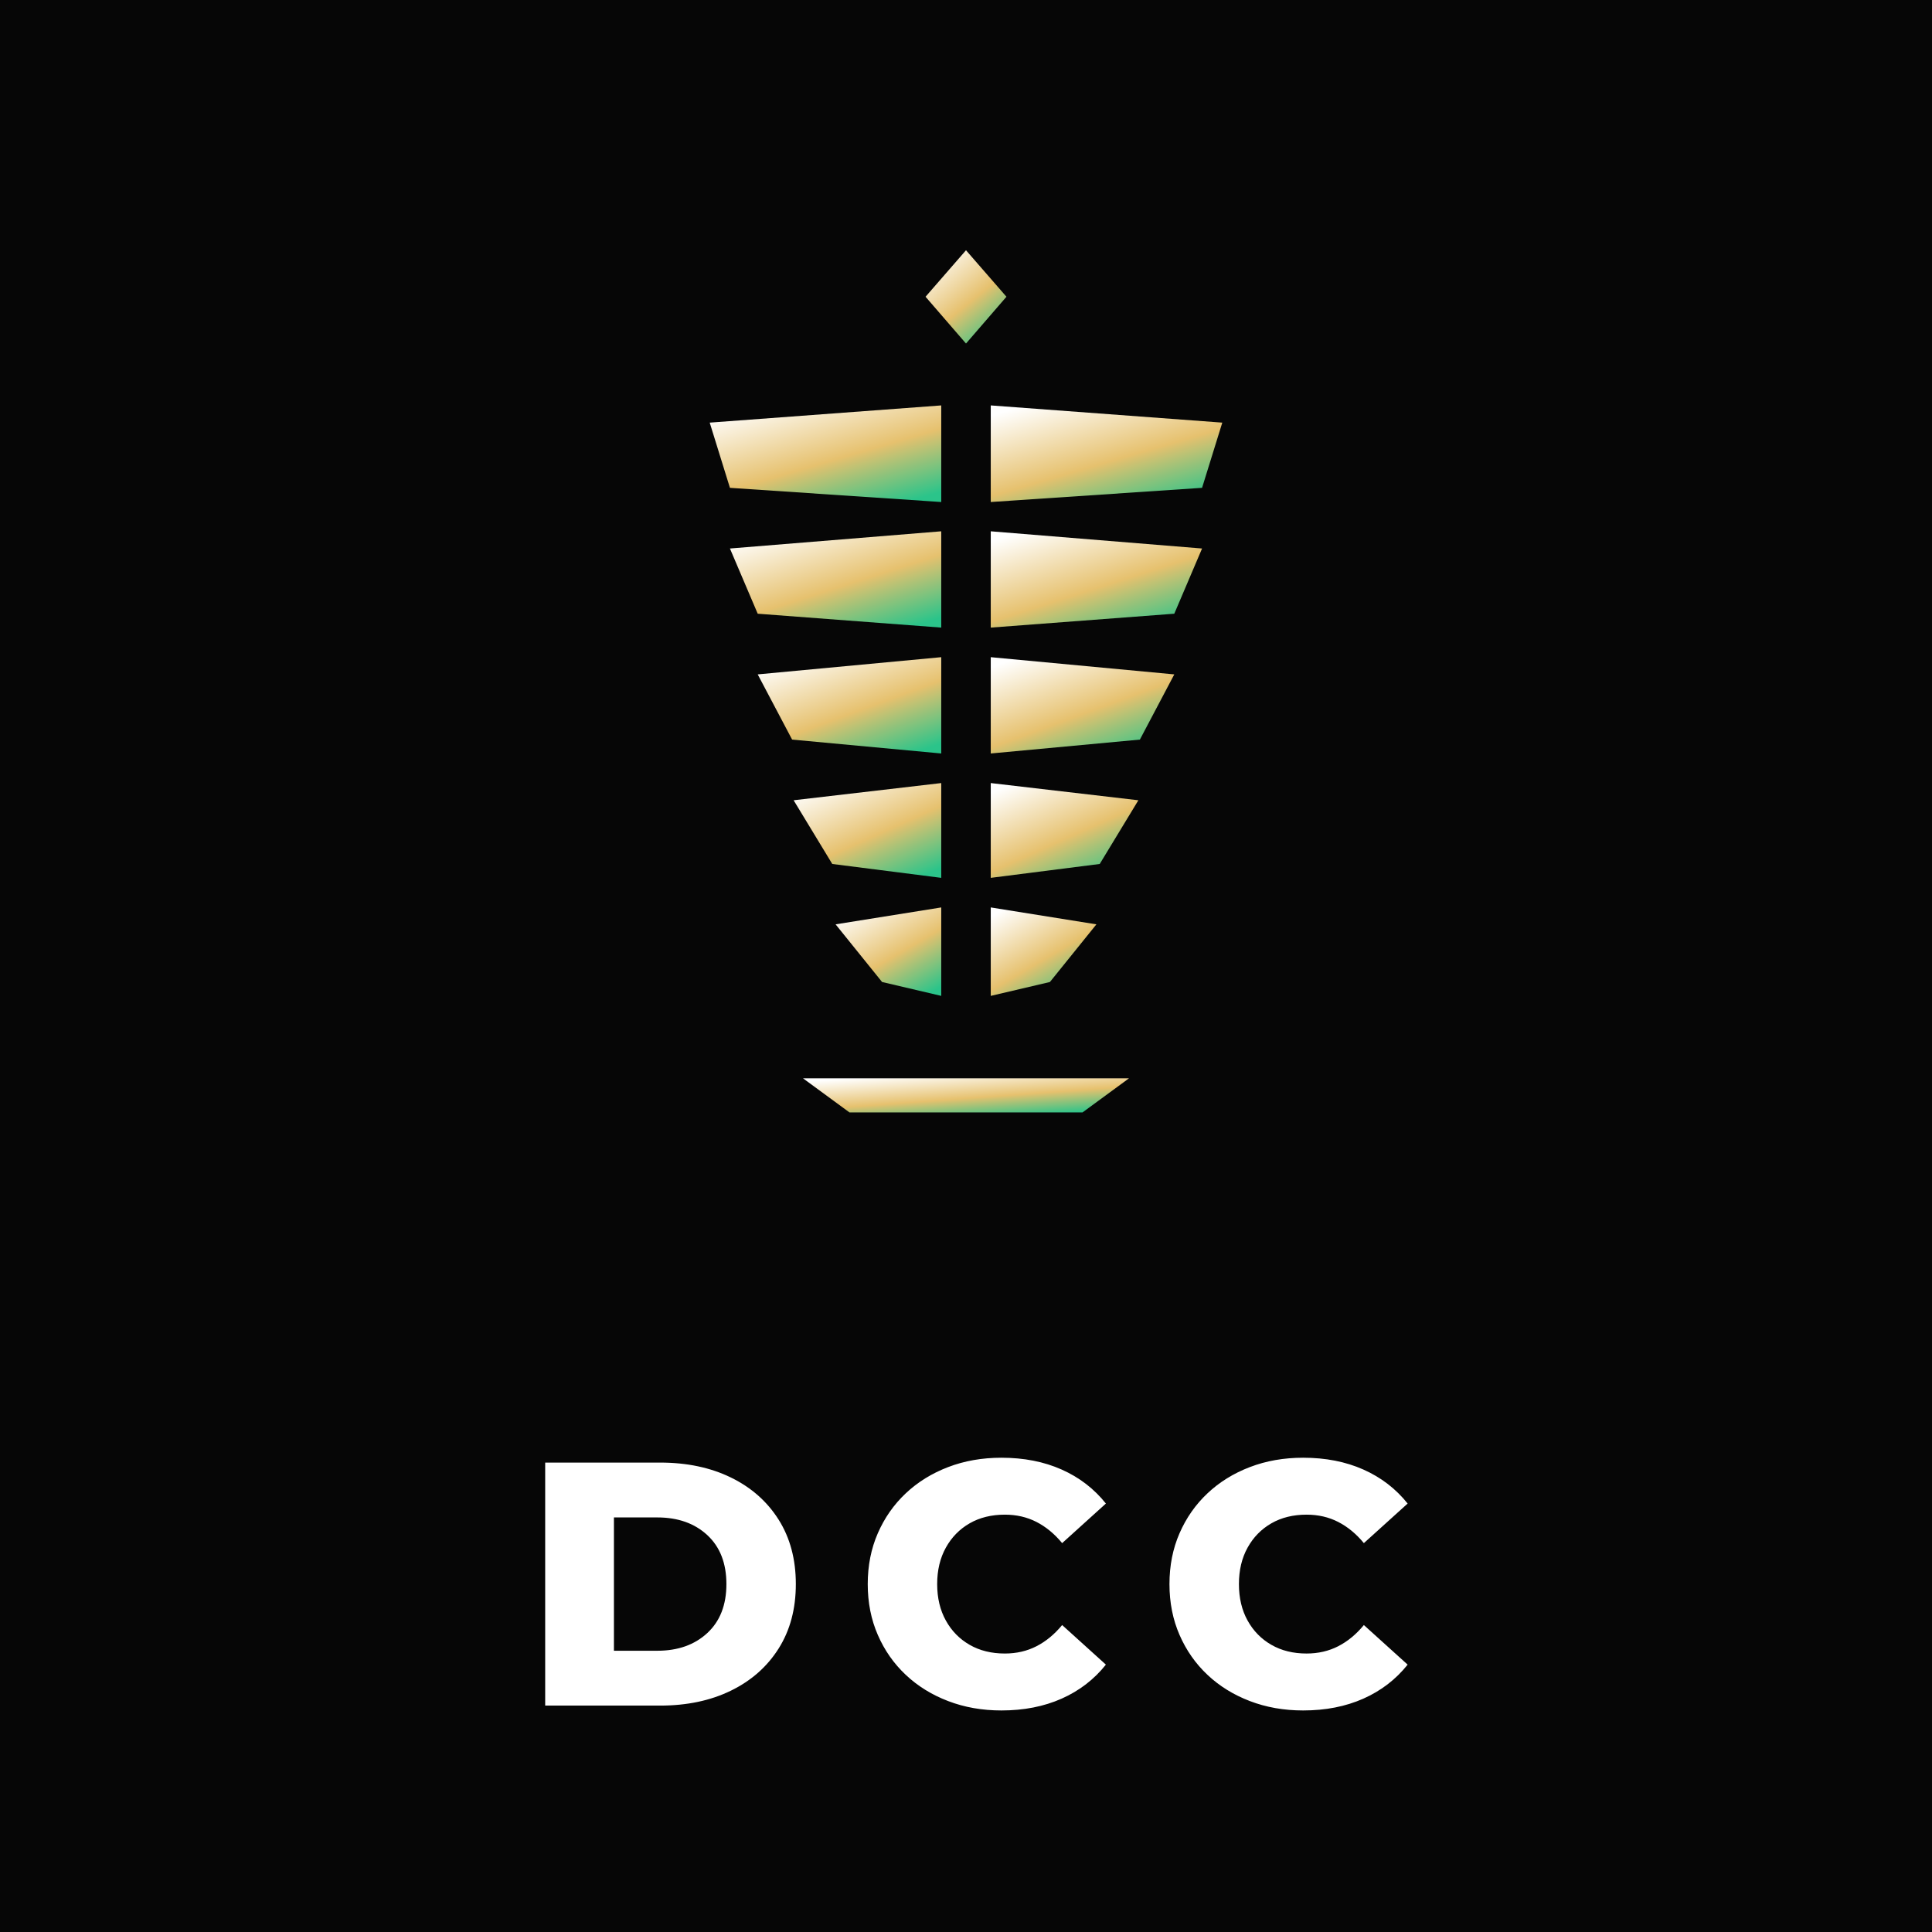
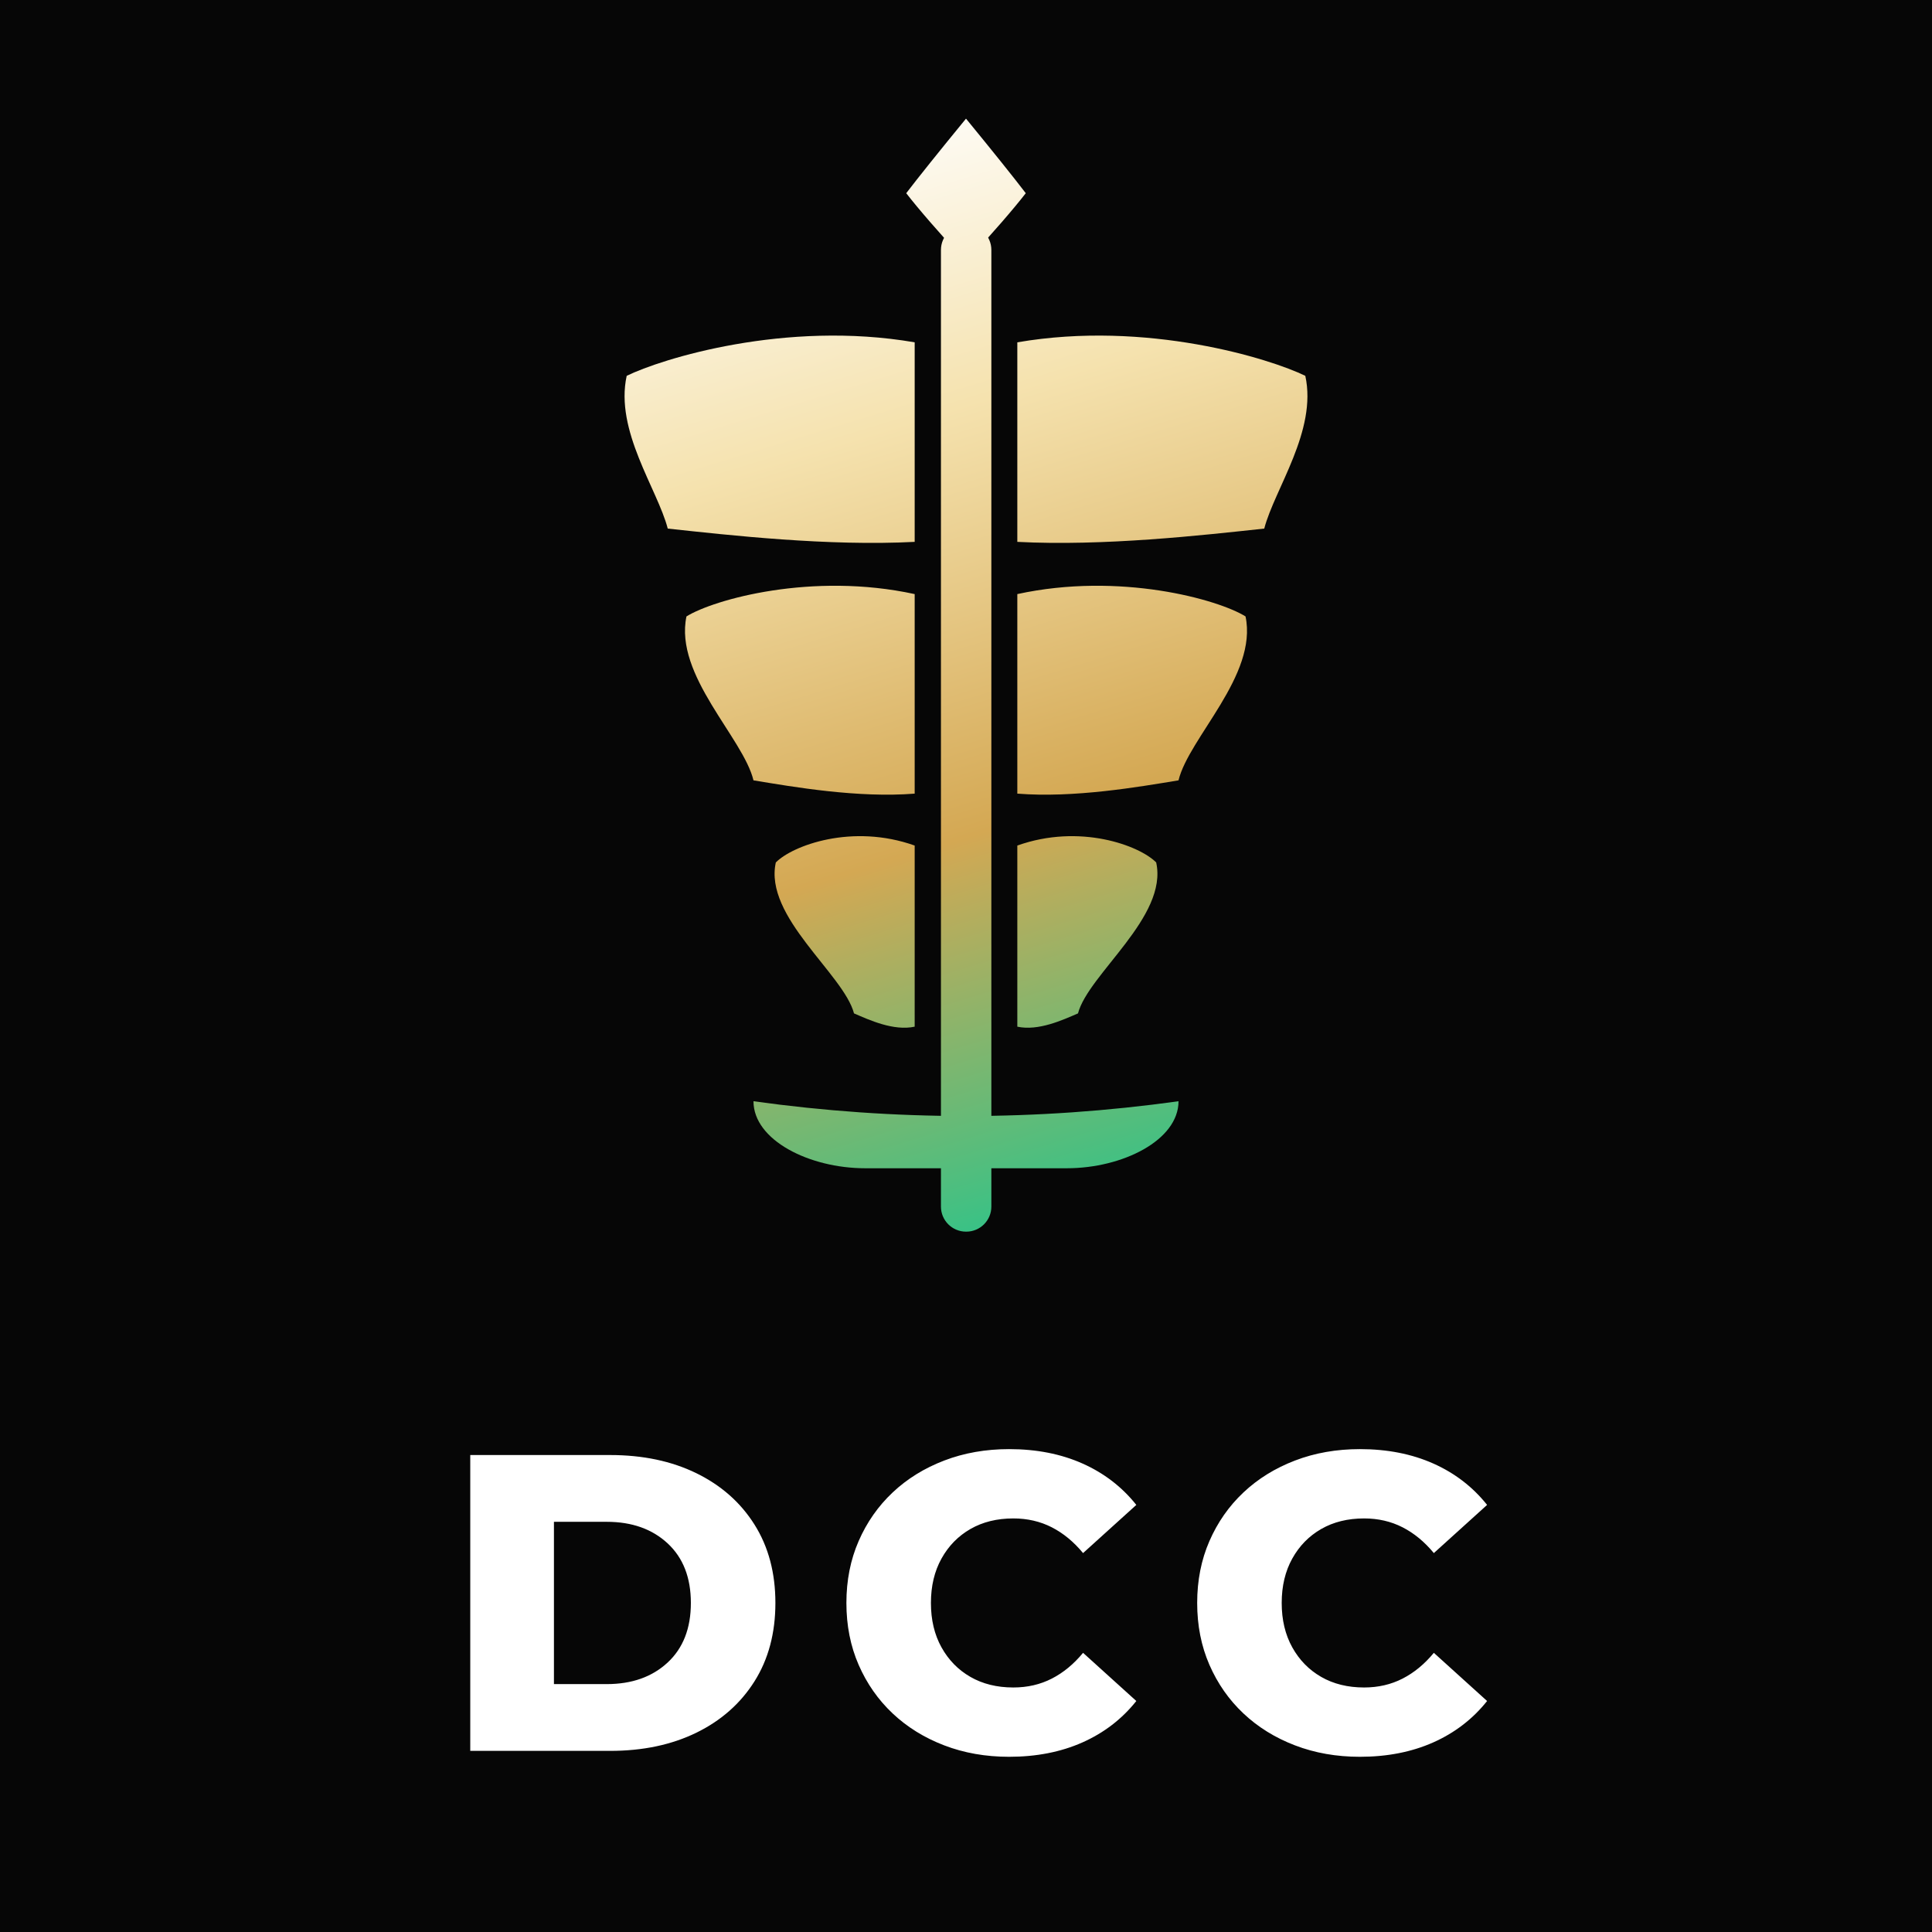
<svg xmlns="http://www.w3.org/2000/svg" viewBox="0 0 64 64" width="64" height="64">
  <defs>
-     <linearGradient id="dcc-fav-grad" x1="15%" y1="0%" x2="85%" y2="100%">
+     <linearGradient id="dcc-fav-grad" gradientUnits="userSpaceOnUse" x1="26.44" y1="3.93" x2="37.56" y2="40.37">
      <stop offset="0%" stop-color="#FFFFFF" />
-       <stop offset="56%" stop-color="#E6C16E" />
+       <stop offset="28%" stop-color="#F5E2AE" />
+       <stop offset="64%" stop-color="#D4A853" />
      <stop offset="100%" stop-color="#2BC48A" />
    </linearGradient>
  </defs>
  <rect x="0" y="0" width="64" height="64" fill="#060606" />
-   <line x1="32.00" y1="10.09" x2="32.00" y2="38.65" stroke="url(#dcc-fav-grad)" stroke-width="0.77" stroke-linecap="round" />
-   <polygon points="32.00,8.29 33.34,9.83 32.00,11.38 30.66,9.83" fill="url(#dcc-fav-grad)" />
-   <path d="M 31.18,13.43 L 23.51,14.00 L 24.18,16.16 L 31.18,16.63 Z" fill="url(#dcc-fav-grad)" />
-   <path d="M 32.82,13.43 L 40.49,14.00 L 39.82,16.16 L 32.82,16.63 Z" fill="url(#dcc-fav-grad)" />
-   <path d="M 31.18,17.60 L 24.18,18.17 L 25.10,20.33 L 31.18,20.79 Z" fill="url(#dcc-fav-grad)" />
-   <path d="M 32.82,17.60 L 39.82,18.17 L 38.90,20.33 L 32.82,20.79 Z" fill="url(#dcc-fav-grad)" />
-   <path d="M 31.18,21.77 L 25.10,22.34 L 26.24,24.50 L 31.18,24.96 Z" fill="url(#dcc-fav-grad)" />
-   <path d="M 32.82,21.77 L 38.90,22.34 L 37.76,24.50 L 32.82,24.96 Z" fill="url(#dcc-fav-grad)" />
-   <path d="M 31.18,25.94 L 26.29,26.51 L 27.57,28.62 L 31.18,29.08 Z" fill="url(#dcc-fav-grad)" />
-   <path d="M 32.82,25.94 L 37.71,26.51 L 36.43,28.62 L 32.82,29.08 Z" fill="url(#dcc-fav-grad)" />
-   <path d="M 31.18,30.06 L 27.68,30.62 L 29.22,32.53 L 31.18,32.99 Z" fill="url(#dcc-fav-grad)" />
-   <path d="M 32.82,30.06 L 36.32,30.62 L 34.78,32.53 L 32.82,32.99 Z" fill="url(#dcc-fav-grad)" />
-   <path d="M 26.60,35.72 L 37.40,35.72 L 35.86,36.85 L 28.14,36.85 Z" fill="url(#dcc-fav-grad)" />
-   <path d="M18.06 56.5V48.45H21.867Q23.201 48.45 24.213 48.945Q25.225 49.439 25.794 50.342Q26.363 51.245 26.363 52.475Q26.363 53.706 25.794 54.608Q25.225 55.511 24.213 56.005Q23.201 56.5 21.867 56.5ZM20.337 54.683H21.775Q22.798 54.683 23.431 54.096Q24.063 53.51 24.063 52.475Q24.063 51.44 23.431 50.853Q22.798 50.267 21.775 50.267H20.337ZM33.173 56.661Q32.218 56.661 31.408 56.35Q30.597 56.04 30.005 55.482Q29.412 54.925 29.079 54.16Q28.745 53.395 28.745 52.475Q28.745 51.555 29.079 50.79Q29.412 50.026 30.005 49.468Q30.597 48.91 31.408 48.599Q32.218 48.289 33.173 48.289Q34.288 48.289 35.168 48.68Q36.048 49.071 36.634 49.807L35.185 51.118Q34.806 50.658 34.334 50.416Q33.863 50.175 33.288 50.175Q32.621 50.175 32.121 50.462Q31.62 50.75 31.333 51.267Q31.045 51.785 31.045 52.475Q31.045 53.165 31.333 53.683Q31.62 54.2 32.121 54.487Q32.621 54.775 33.288 54.775Q33.863 54.775 34.334 54.534Q34.806 54.292 35.185 53.832L36.634 55.143Q36.048 55.879 35.168 56.27Q34.288 56.661 33.173 56.661ZM43.168 56.661Q42.213 56.661 41.403 56.35Q40.592 56.04 40 55.482Q39.407 54.925 39.074 54.16Q38.74 53.395 38.74 52.475Q38.74 51.555 39.074 50.79Q39.407 50.026 40 49.468Q40.592 48.91 41.403 48.599Q42.213 48.289 43.168 48.289Q44.283 48.289 45.163 48.68Q46.043 49.071 46.63 49.807L45.18 51.118Q44.801 50.658 44.329 50.416Q43.858 50.175 43.283 50.175Q42.616 50.175 42.116 50.462Q41.615 50.75 41.328 51.267Q41.041 51.785 41.041 52.475Q41.041 53.165 41.328 53.683Q41.615 54.2 42.116 54.487Q42.616 54.775 43.283 54.775Q43.858 54.775 44.329 54.534Q44.801 54.292 45.18 53.832L46.63 55.143Q46.043 55.879 45.163 56.27Q44.283 56.661 43.168 56.661Z" fill="#FFFFFF" />
+   <rect x="31.17" y="7.45" width="1.67" height="33.35" rx="0.83" fill="url(#dcc-fav-grad)" />
+   <path d="M 32.00,3.93 Q 33.36,5.59 33.98,6.40 Q 33.36,7.20 32.00,8.68 Q 30.64,7.20 30.02,6.40 Q 30.64,5.59 32.00,3.93 Z" fill="url(#dcc-fav-grad)" />
+   <path d="M 30.30,11.34 C 26.01,10.60 21.90,11.89 20.76,12.45 C 20.36,14.27 21.78,16.20 22.12,17.51 C 24.16,17.73 27.44,18.10 30.30,17.95 Z" fill="url(#dcc-fav-grad)" />
+   <path d="M 33.70,11.34 C 37.99,10.60 42.10,11.89 43.24,12.45 C 43.64,14.27 42.22,16.20 41.88,17.51 C 39.84,17.73 36.56,18.10 33.70,17.95 Z" fill="url(#dcc-fav-grad)" />
+   <path d="M 30.30,19.68 C 26.90,18.94 23.64,19.86 22.74,20.42 C 22.33,22.37 24.62,24.44 24.96,25.85 C 26.29,26.07 28.43,26.44 30.30,26.29 Z" fill="url(#dcc-fav-grad)" />
+   <path d="M 33.70,19.68 C 37.10,18.94 40.36,19.86 41.26,20.42 C 41.67,22.37 39.38,24.44 39.04,25.85 C 37.71,26.07 35.57,26.44 33.70,26.29 Z" fill="url(#dcc-fav-grad)" />
+   <path d="M 30.30,28.01 C 28.23,27.27 26.25,28.01 25.70,28.57 C 25.30,30.37 27.95,32.27 28.29,33.57 C 28.80,33.79 29.60,34.16 30.30,34.01 Z" fill="url(#dcc-fav-grad)" />
+   <path d="M 33.70,28.01 C 35.77,27.27 37.75,28.01 38.30,28.57 C 38.70,30.37 36.05,32.27 35.71,33.57 C 35.20,33.79 34.40,34.16 33.70,34.01 Z" fill="url(#dcc-fav-grad)" />
+   <path d="M 24.96,36.48 Q 32.00,37.46 39.04,36.48 C 39.04,37.77 37.19,38.70 35.34,38.70 L 28.66,38.70 C 26.81,38.70 24.96,37.77 24.96,36.48 Z" fill="url(#dcc-fav-grad)" />
+   <path d="M15.578 58.0V48.2H20.212Q21.836 48.2 23.068 48.802Q24.3 49.404 24.993 50.503Q25.686 51.602 25.686 53.1Q25.686 54.598 24.993 55.697Q24.3 56.796 23.068 57.398Q21.836 58.0 20.212 58.0ZM18.35 55.788H20.1Q21.346 55.788 22.116 55.074Q22.886 54.36 22.886 53.1Q22.886 51.84 22.116 51.126Q21.346 50.412 20.1 50.412H18.35ZM33.428 58.196Q32.266 58.196 31.279 57.818Q30.292 57.44 29.571 56.761Q28.85 56.082 28.444 55.151Q28.038 54.22 28.038 53.1Q28.038 51.98 28.444 51.049Q28.85 50.118 29.571 49.439Q30.292 48.76 31.279 48.382Q32.266 48.004 33.428 48.004Q34.786 48.004 35.857 48.48Q36.928 48.956 37.642 49.852L35.878 51.448Q35.416 50.888 34.842 50.594Q34.268 50.3 33.568 50.3Q32.756 50.3 32.147 50.65Q31.538 51.0 31.188 51.63Q30.838 52.26 30.838 53.1Q30.838 53.94 31.188 54.57Q31.538 55.2 32.147 55.55Q32.756 55.9 33.568 55.9Q34.268 55.9 34.842 55.606Q35.416 55.312 35.878 54.752L37.642 56.348Q36.928 57.244 35.857 57.72Q34.786 58.196 33.428 58.196ZM45.048 58.196Q43.886 58.196 42.899 57.818Q41.912 57.44 41.191 56.761Q40.47 56.082 40.064 55.151Q39.658 54.22 39.658 53.1Q39.658 51.98 40.064 51.049Q40.47 50.118 41.191 49.439Q41.912 48.76 42.899 48.382Q43.886 48.004 45.048 48.004Q46.406 48.004 47.477 48.48Q48.548 48.956 49.262 49.852L47.498 51.448Q47.036 50.888 46.462 50.594Q45.888 50.3 45.188 50.3Q44.376 50.3 43.767 50.65Q43.158 51.0 42.808 51.63Q42.458 52.26 42.458 53.1Q42.458 53.94 42.808 54.57Q43.158 55.2 43.767 55.55Q44.376 55.9 45.188 55.9Q45.888 55.9 46.462 55.606Q47.036 55.312 47.498 54.752L49.262 56.348Q48.548 57.244 47.477 57.72Q46.406 58.196 45.048 58.196Z" fill="#FFFFFF" />
</svg>
